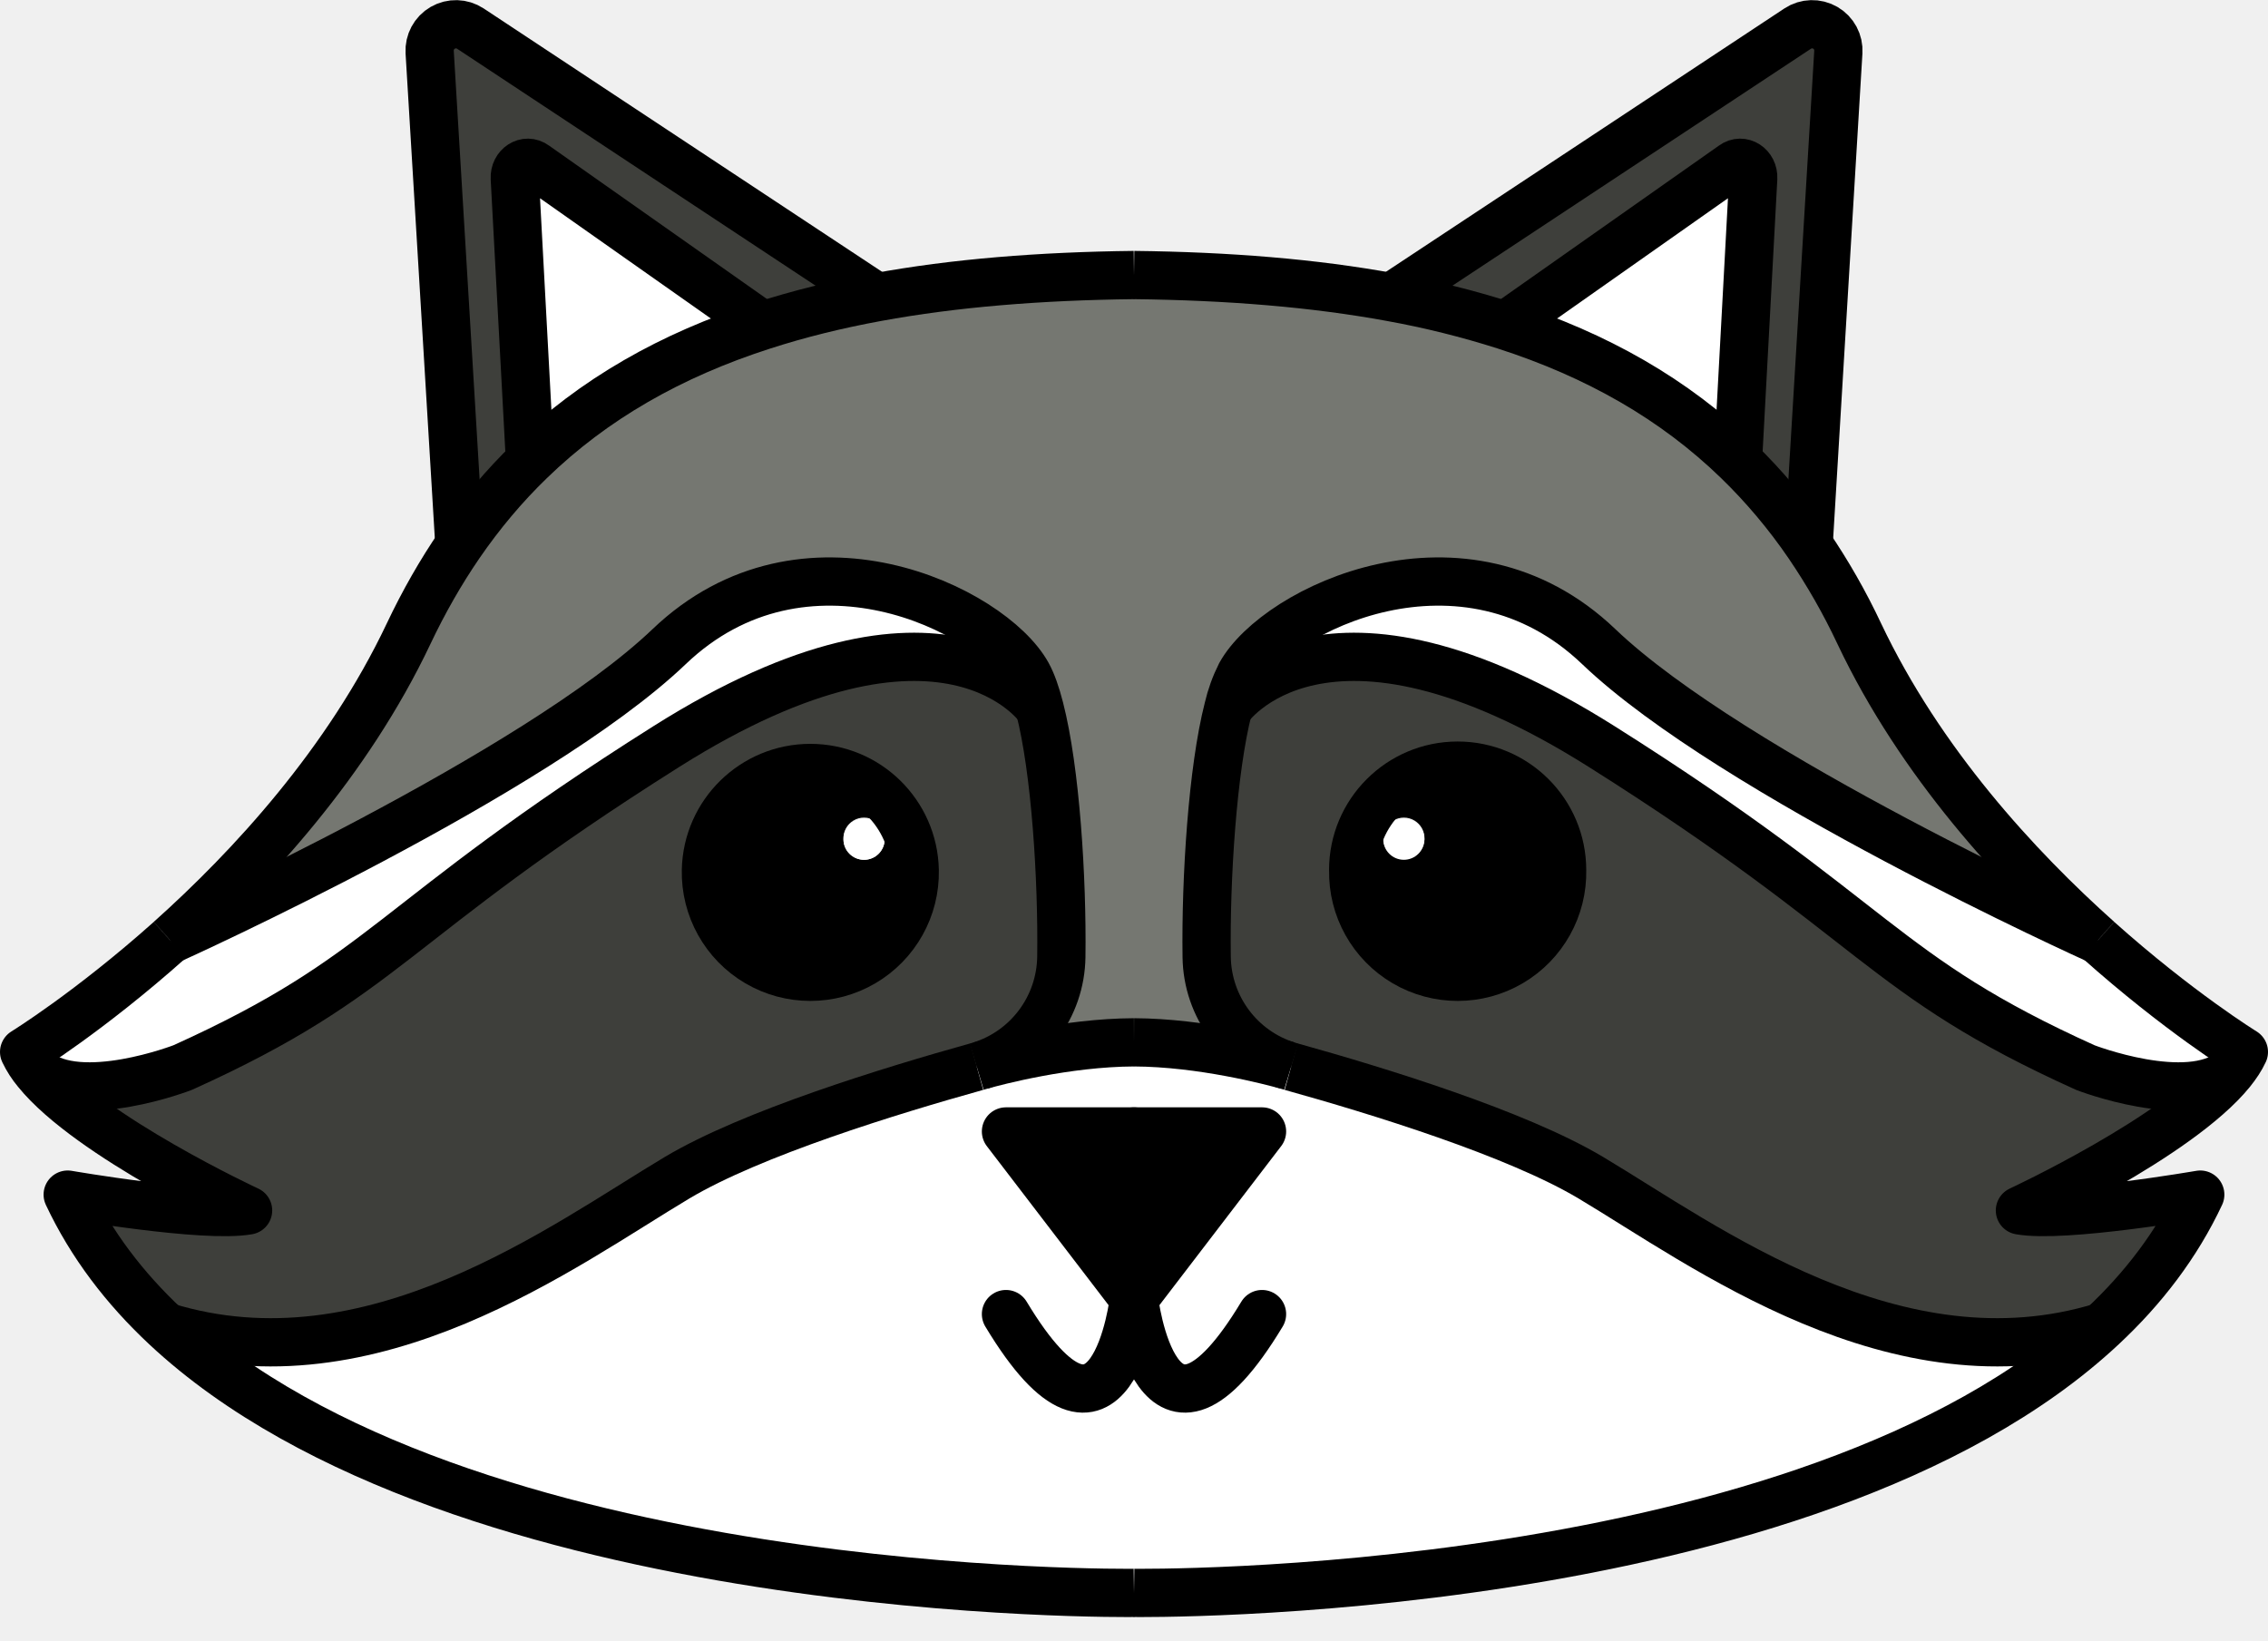
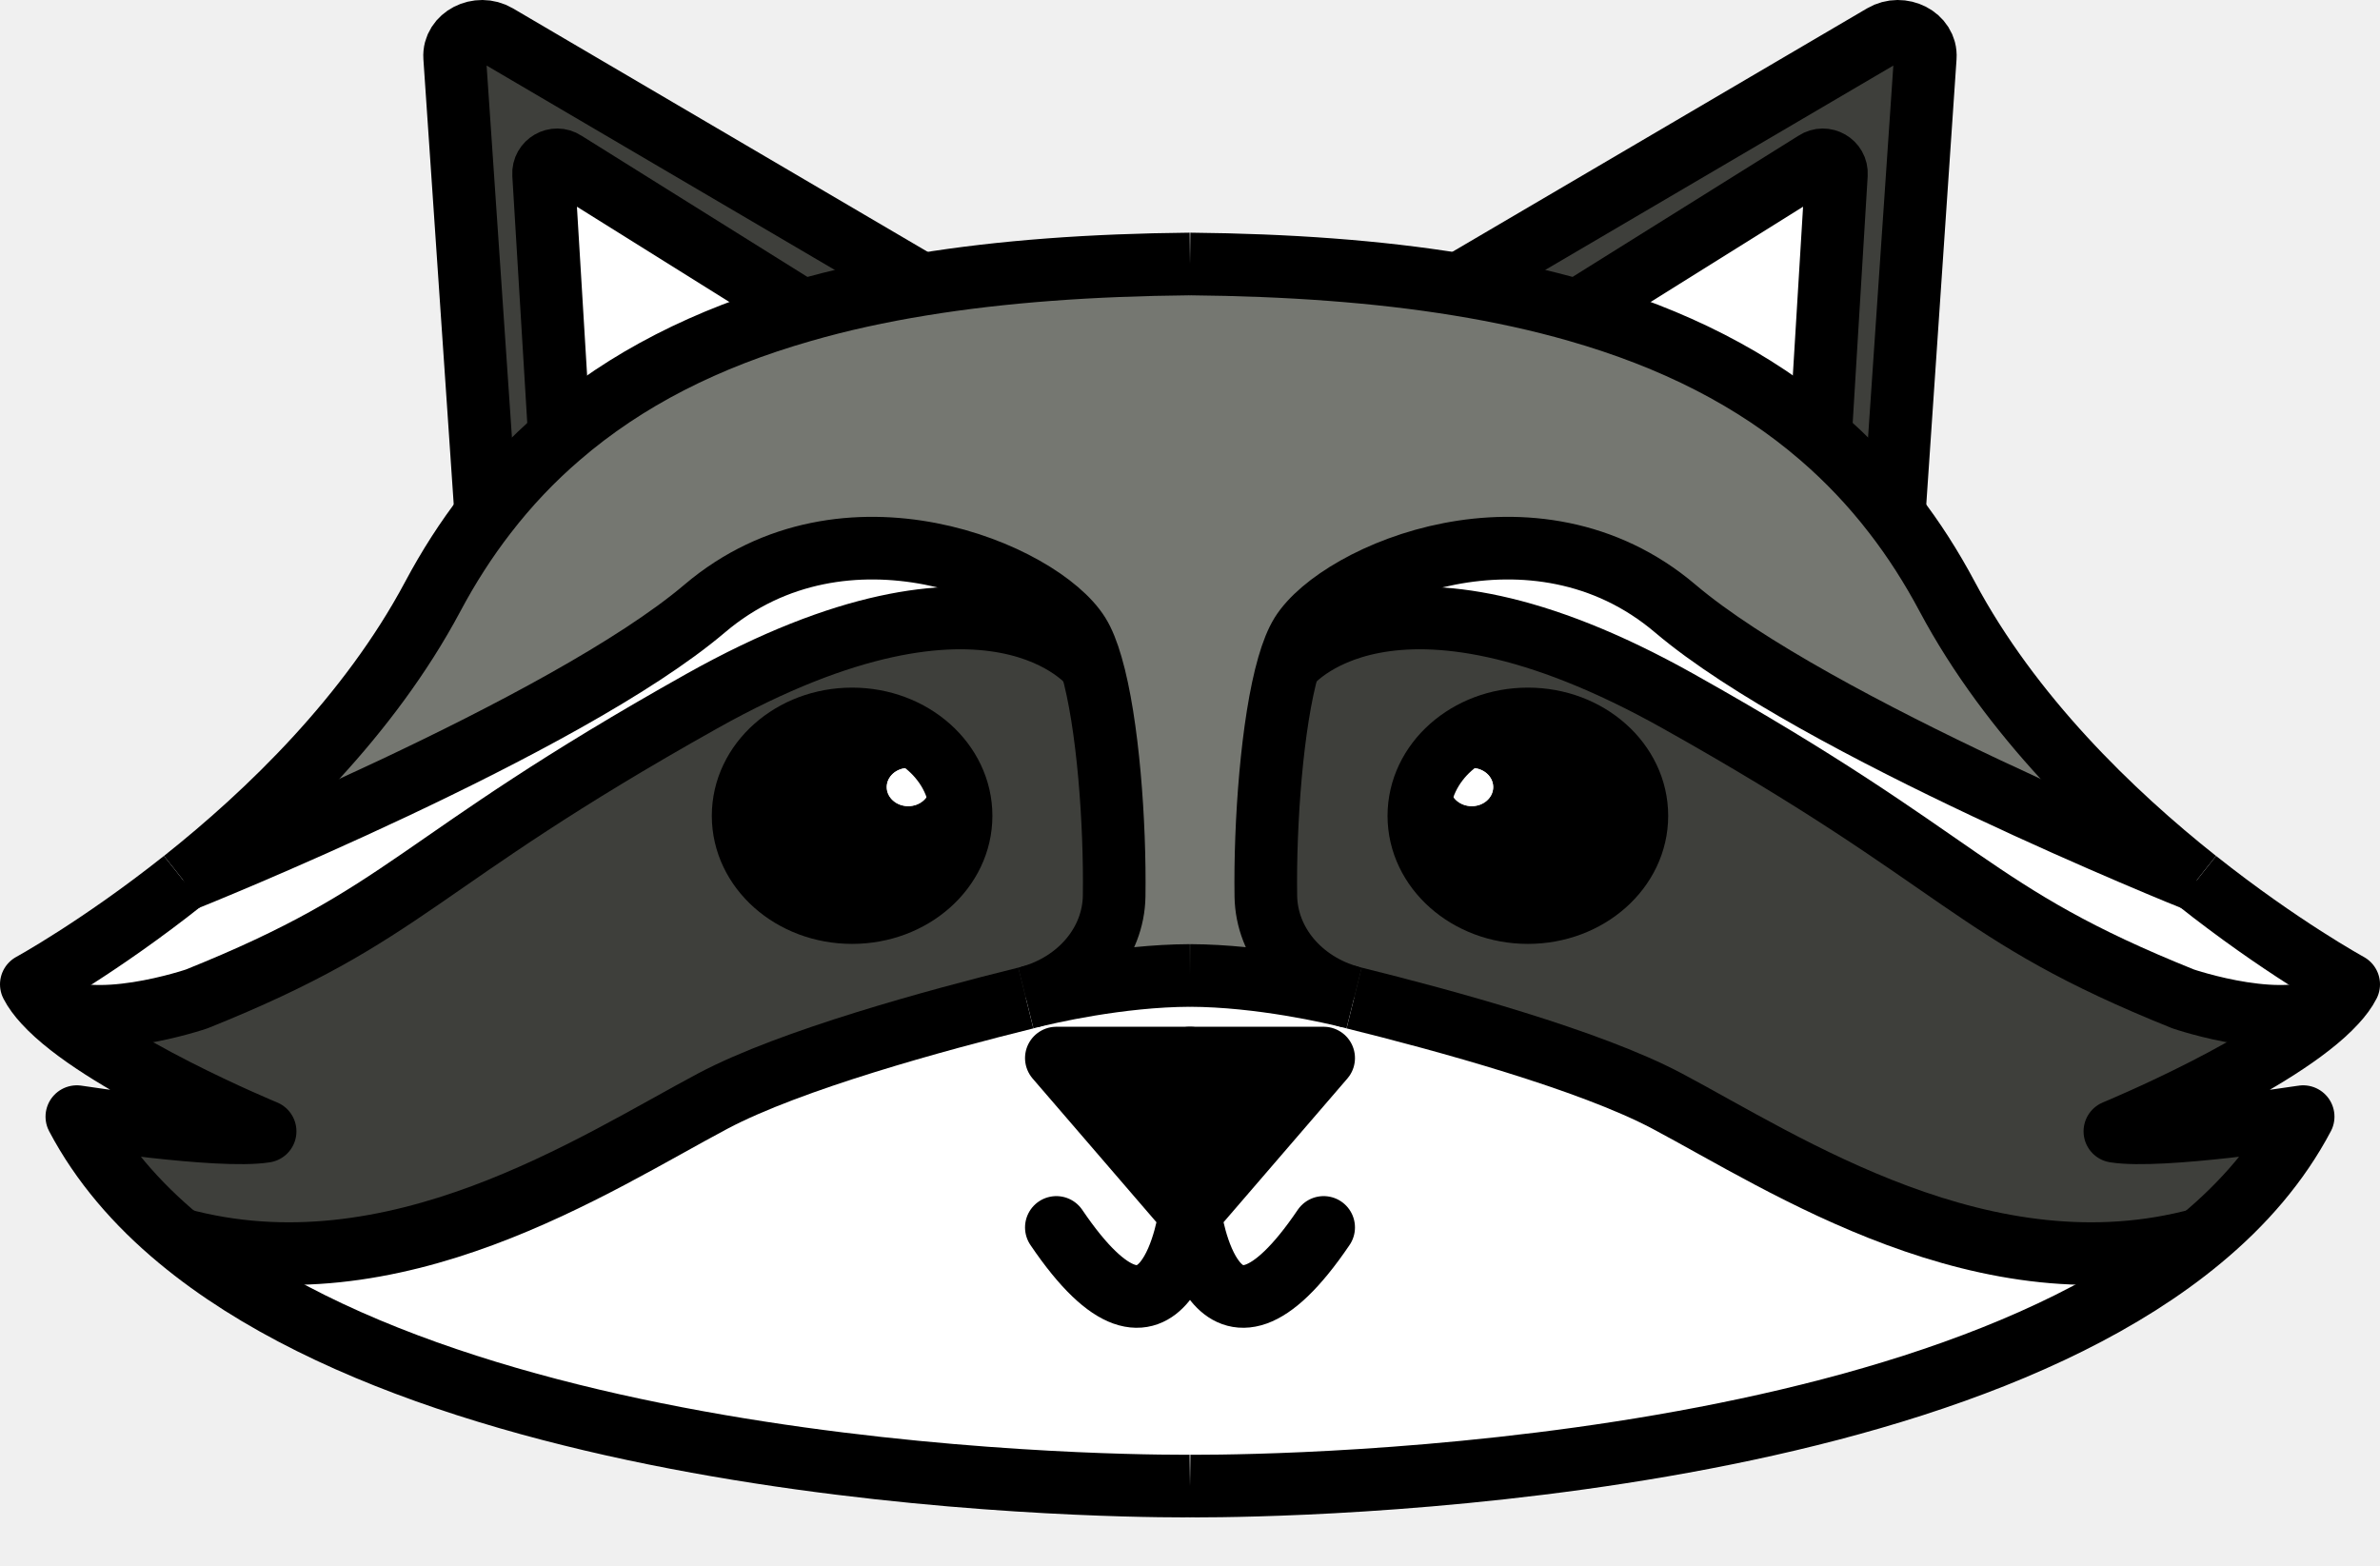
- <svg xmlns="http://www.w3.org/2000/svg" width="47" height="34" fill="none">
-   <path d="M46.5 21.8c-.06.133-.15.269-.262.407-.903.74-3.024-.082-3.024-.082-4.271-1.93-4.23-2.998-10.021-6.652-5.791-3.656-7.738-.795-7.738-.795.074-.29.159-.531.253-.702.75-1.355 4.63-3.245 7.423-.575 2.772 2.649 10.232 6.026 10.35 6.077 1.668 1.491 3.02 2.323 3.02 2.323z" fill="#fff" />
-   <path d="M43.214 22.125s2.12.822 3.024.082c-1.095 1.355-4.38 2.879-4.38 2.879.904.164 3.738-.328 3.738-.328-.486 1.037-1.182 1.945-2.03 2.736-4.271 1.314-8.258-1.69-10.599-3.086-1.543-.92-4.425-1.805-6.21-2.302l-.073-.022a2.393 2.393 0 01-1.678-2.253c-.022-1.62.12-3.876.448-5.153 0 0 1.948-2.86 7.739.795 5.79 3.654 5.75 4.722 10.02 6.652zm-10.843-4.09a2.164 2.164 0 10-4.328-.001 2.164 2.164 0 004.328 0z" fill="#3E3F3B" />
-   <path d="M38.531 13.135c1.263 2.666 3.267 4.84 4.949 6.343-.117-.052-7.578-3.428-10.35-6.077-2.792-2.67-6.672-.78-7.422.575a3.14 3.14 0 00-.254.702c-.328 1.277-.47 3.532-.449 5.153a2.393 2.393 0 001.679 2.253c-.338-.095-1.779-.476-3.184-.482-1.407.006-2.848.387-3.185.482a2.394 2.394 0 001.68-2.253c.02-1.62-.122-3.875-.45-5.153a3.096 3.096 0 00-.254-.702c-.75-1.355-4.63-3.245-7.424-.575-2.77 2.649-10.23 6.026-10.347 6.077 1.68-1.503 3.684-3.677 4.947-6.343.316-.667.667-1.28 1.053-1.844.442-.644.93-1.223 1.464-1.74 1.319-1.28 2.923-2.192 4.823-2.803.742-.24 1.529-.435 2.363-.588 1.604-.295 3.38-.438 5.33-.46 1.95.022 3.725.165 5.33.46.832.153 1.62.348 2.361.587 1.9.612 3.506 1.523 4.825 2.803a11.322 11.322 0 011.463 1.741c.386.564.736 1.177 1.052 1.844z" fill="#757771" />
-   <path d="M23.5 26.915l2.653-3.466h-5.306l2.653 3.466zm9.467-2.507c2.34 1.396 6.328 4.4 10.6 3.086-6.104 5.709-20.067 5.518-20.067 5.518s-13.965.191-20.067-5.518c4.272 1.314 8.258-1.69 10.599-3.086 1.544-.92 4.425-1.805 6.21-2.302l.073-.022c.338-.095 1.778-.476 3.185-.482 1.406.006 2.846.387 3.184.482l.074.022c1.784.497 4.666 1.381 6.21 2.302z" fill="#fff" />
-   <path d="M37.254.592c.374-.247.87.04.842.488l-.617 10.211a11.326 11.326 0 00-1.463-1.74l.316-5.856c.013-.25-.233-.409-.419-.271l-4.722 3.323a18.757 18.757 0 00-2.36-.587L37.253.592z" fill="#3E3F3B" />
-   <path d="M35.913 3.424c.186-.138.432.022.42.271l-.317 5.855c-1.319-1.28-2.924-2.19-4.825-2.803l4.723-3.323z" fill="#fff" />
-   <path d="M30.207 15.87a2.164 2.164 0 110 4.328 2.164 2.164 0 010-4.328zm-.688 1.522a.427.427 0 10-.853 0 .427.427 0 00.853 0z" fill="#000" />
-   <path d="M29.093 16.965a.427.427 0 11-.002.854.427.427 0 01.002-.854z" fill="#fff" />
-   <path d="M26.153 23.449L23.5 26.915l-2.653-3.466h5.306z" fill="#000" />
-   <path d="M21.544 14.678c.33 1.277.472 3.532.45 5.153a2.394 2.394 0 01-1.68 2.253l-.073.022c-1.784.497-4.665 1.381-6.21 2.302-2.34 1.396-6.326 4.4-10.598 3.086-.848-.793-1.543-1.7-2.03-2.736 0 0 2.835.492 3.738.328 0 0-3.284-1.524-4.38-2.879.903.74 3.024-.082 3.024-.082 4.272-1.93 4.231-2.998 10.022-6.652 5.791-3.656 7.737-.795 7.737-.795zm-2.588 3.356a2.164 2.164 0 10-4.328 0 2.164 2.164 0 004.328 0z" fill="#3E3F3B" />
-   <path d="M21.291 13.976c.094.17.178.41.253.702 0 0-1.946-2.86-7.737.795-5.79 3.654-5.75 4.722-10.022 6.652 0 0-2.12.822-3.023.082a1.936 1.936 0 01-.262-.406s1.35-.831 3.019-2.321c.118-.053 7.577-3.43 10.349-6.079 2.793-2.67 6.673-.78 7.423.575z" fill="#fff" />
-   <path d="M16.792 15.87a2.164 2.164 0 110 4.328 2.164 2.164 0 010-4.328zm1.54 1.522a.427.427 0 10-.853 0 .427.427 0 00.854 0z" fill="#000" />
-   <path d="M17.907 16.965a.427.427 0 11-.002.854.427.427 0 01.002-.854z" fill="#fff" />
-   <path d="M9.746.592L18.17 6.16c-.834.153-1.62.348-2.363.588l-4.72-3.324c-.186-.138-.432.022-.42.271l.316 5.855h.001a11.324 11.324 0 00-1.463 1.741L8.903 1.08a.545.545 0 01.843-.488z" fill="#3E3F3B" />
-   <path d="M15.807 6.747c-1.9.612-3.504 1.523-4.823 2.805h-.001l-.315-5.857c-.013-.25.233-.409.419-.271l4.72 3.323z" fill="#fff" />
-   <path d="M3.52 19.478c1.68-1.503 3.684-3.677 4.947-6.343.316-.667.667-1.28 1.053-1.844.442-.644.93-1.223 1.464-1.74 1.319-1.28 2.923-2.192 4.823-2.803.742-.24 1.529-.435 2.363-.588 1.604-.295 3.38-.438 5.33-.46M23.5 33.012s-13.965.191-20.067-5.518c-.848-.793-1.543-1.7-2.03-2.736 0 0 2.835.492 3.738.328 0 0-3.284-1.524-4.38-2.879a1.934 1.934 0 01-.261-.406s1.35-.831 3.019-2.321" stroke="#000" stroke-linejoin="round" />
-   <path d="M20.241 22.106c-1.784.497-4.665 1.381-6.21 2.302-2.34 1.396-6.326 4.4-10.598 3.086M3.52 19.478c.117-.052 7.576-3.428 10.347-6.077 2.793-2.67 6.673-.78 7.424.575.094.17.178.41.253.702.33 1.277.472 3.532.45 5.153a2.394 2.394 0 01-1.68 2.253" stroke="#000" stroke-miterlimit="10" />
-   <path d="M3.519 19.48h0M.762 22.207c.902.74 3.023-.082 3.023-.082 4.272-1.93 4.231-2.998 10.022-6.652 5.791-3.656 7.737-.795 7.737-.795" stroke="#000" stroke-linejoin="round" />
-   <path d="M18.956 18.034a2.164 2.164 0 11-4.327-.001 2.164 2.164 0 014.327.001z" stroke="#000" stroke-linejoin="round" />
-   <path d="M20.241 22.106l.074-.022c.338-.095 1.778-.476 3.185-.482" stroke="#000" stroke-miterlimit="10" />
-   <path d="M23.5 23.449h-2.653l2.653 3.466s-.457 3.968-2.653.319" stroke="#000" stroke-linecap="round" stroke-linejoin="round" />
-   <path d="M9.52 11.291L8.904 1.08a.545.545 0 01.843-.488L18.17 6.16" stroke="#000" stroke-linejoin="round" />
-   <path d="M10.983 9.55l-.315-5.855c-.013-.25.233-.409.419-.271l4.72 3.323M43.48 19.478c-1.682-1.503-3.685-3.677-4.949-6.343a13.405 13.405 0 00-1.052-1.844 11.329 11.329 0 00-1.463-1.74c-1.319-1.28-2.925-2.192-4.825-2.804a18.761 18.761 0 00-2.36-.587c-1.605-.295-3.381-.438-5.331-.46M23.5 33.012s13.962.191 20.066-5.518c.848-.791 1.544-1.699 2.03-2.736 0 0-2.834.492-3.737.328 0 0 3.284-1.524 4.38-2.879.111-.138.2-.274.261-.406 0 0-1.351-.831-3.019-2.321" stroke="#000" stroke-linejoin="round" />
-   <path d="M26.757 22.106c1.785.497 4.667 1.381 6.21 2.302 2.34 1.396 6.328 4.4 10.599 3.086M43.481 19.48h0c-.118-.053-7.579-3.43-10.35-6.079-2.793-2.67-6.673-.78-7.423.575a3.14 3.14 0 00-.254.702c-.328 1.277-.47 3.532-.448 5.153a2.393 2.393 0 001.678 2.253" stroke="#000" stroke-miterlimit="10" />
-   <path d="M46.238 22.207c-.903.74-3.024-.082-3.024-.082-4.271-1.93-4.23-2.998-10.021-6.652-5.791-3.656-7.738-.795-7.738-.795" stroke="#000" stroke-linejoin="round" />
-   <path d="M28.043 18.034a2.165 2.165 0 104.329-.003 2.165 2.165 0 00-4.33.003z" stroke="#000" stroke-linejoin="round" />
-   <path d="M26.757 22.106l-.073-.022c-.338-.095-1.779-.476-3.184-.482" stroke="#000" stroke-miterlimit="10" />
-   <path d="M23.5 23.449h2.653L23.5 26.915s.457 3.968 2.653.319" stroke="#000" stroke-linecap="round" stroke-linejoin="round" />
-   <path d="M37.48 11.291l.616-10.211a.544.544 0 00-.842-.488L28.83 6.16" stroke="#000" stroke-linejoin="round" />
-   <path d="M36.016 9.55l.316-5.855c.013-.25-.233-.409-.419-.271l-4.722 3.323" stroke="#000" stroke-linejoin="round" />
+ <svg xmlns="http://www.w3.org/2000/svg" width="38" height="25" viewBox="0 0 38 25" fill="none">
+   <path d="M37.5 15.717C37.451 15.812 37.38 15.908 37.289 16.007C36.562 16.535 34.856 15.949 34.856 15.949C31.421 14.569 31.454 13.807 26.796 11.196C22.138 8.584 20.572 10.628 20.572 10.628C20.632 10.42 20.7 10.249 20.776 10.126C21.379 9.158 24.5 7.809 26.747 9.716C28.976 11.608 34.977 14.021 35.071 14.057H35.072C36.413 15.123 37.5 15.717 37.5 15.717Z" fill="white" />
+   <path d="M34.857 15.949C34.857 15.949 36.563 16.535 37.289 16.007C36.408 16.975 33.767 18.064 33.767 18.064C34.494 18.181 36.773 17.829 36.773 17.829C36.382 18.57 35.822 19.219 35.14 19.784C31.705 20.723 28.497 18.577 26.615 17.579C25.374 16.922 23.055 16.29 21.62 15.935C21.62 15.935 21.6 15.93 21.561 15.919C20.768 15.7 20.223 15.051 20.211 14.309C20.194 13.152 20.308 11.541 20.572 10.628C20.572 10.628 22.138 8.584 26.796 11.196C31.454 13.807 31.421 14.569 34.857 15.949ZM26.136 13.026C26.136 12.172 25.356 11.479 24.395 11.479C23.433 11.479 22.654 12.172 22.654 13.026C22.654 13.88 23.434 14.571 24.395 14.571C25.355 14.571 26.136 13.879 26.136 13.026Z" fill="#3E3F3B" />
+   <path d="M31.09 9.526C32.106 11.431 33.718 12.984 35.071 14.058C34.977 14.021 28.976 11.608 26.747 9.716C24.5 7.809 21.379 9.159 20.776 10.127C20.7 10.249 20.632 10.42 20.572 10.628C20.308 11.541 20.194 13.152 20.211 14.309C20.223 15.052 20.768 15.7 21.561 15.919C21.289 15.851 20.131 15.579 19 15.575C17.869 15.579 16.71 15.851 16.438 15.919C17.231 15.7 17.777 15.052 17.789 14.309C17.806 13.152 17.692 11.541 17.427 10.628C17.367 10.419 17.299 10.248 17.223 10.127C16.62 9.159 13.499 7.809 11.252 9.716C9.023 11.608 3.023 14.021 2.929 14.058C4.281 12.984 5.893 11.431 6.909 9.526C7.163 9.049 7.445 8.611 7.756 8.209C8.111 7.748 8.503 7.335 8.933 6.966C9.994 6.05 11.284 5.4 12.813 4.963C13.409 4.791 14.042 4.652 14.713 4.543C16.003 4.332 17.432 4.23 19 4.215C20.568 4.23 21.997 4.332 23.287 4.543C23.957 4.652 24.59 4.791 25.186 4.962C26.715 5.4 28.006 6.05 29.067 6.965C29.497 7.335 29.889 7.748 30.244 8.209C30.555 8.611 30.836 9.049 31.09 9.526Z" fill="#757771" />
+   <path d="M19 19.37L21.134 16.894H16.866L19 19.37ZM26.615 17.579C28.497 18.576 31.705 20.723 35.14 19.784C30.23 23.863 19 23.727 19 23.727C19 23.727 7.767 23.863 2.859 19.784C6.295 20.723 9.502 18.576 11.384 17.579C12.626 16.922 14.944 16.29 16.379 15.935C16.379 15.935 16.399 15.93 16.438 15.919C16.71 15.851 17.868 15.579 19 15.575C20.131 15.579 21.289 15.851 21.561 15.919C21.6 15.93 21.62 15.935 21.62 15.935C23.055 16.29 25.374 16.922 26.615 17.579Z" fill="white" />
+   <path d="M30.063 0.565C30.363 0.388 30.762 0.594 30.74 0.913L30.244 8.209C29.889 7.748 29.497 7.335 29.067 6.965L29.321 2.782C29.332 2.604 29.134 2.49 28.985 2.588L25.186 4.962C24.59 4.791 23.957 4.652 23.287 4.543L30.063 0.565Z" fill="#3E3F3B" />
+   <path d="M28.985 2.588C29.134 2.49 29.332 2.604 29.321 2.782L29.067 6.965C28.006 6.05 26.715 5.4 25.186 4.962L28.985 2.588Z" fill="white" />
+   <path d="M24.395 11.479C25.356 11.479 26.135 12.172 26.135 13.026C26.135 13.88 25.356 14.571 24.395 14.571C23.433 14.571 22.654 13.879 22.654 13.026C22.654 12.172 23.434 11.479 24.395 11.479ZM23.841 12.567C23.841 12.399 23.688 12.262 23.499 12.262C23.31 12.262 23.155 12.399 23.155 12.567C23.155 12.735 23.309 12.871 23.499 12.871C23.689 12.871 23.841 12.735 23.841 12.567Z" fill="black" />
+   <path d="M23.499 12.262C23.688 12.262 23.841 12.399 23.841 12.567C23.841 12.735 23.688 12.872 23.499 12.872C23.31 12.872 23.155 12.735 23.155 12.567C23.155 12.399 23.309 12.262 23.499 12.262Z" fill="white" />
+   <path d="M21.134 16.894L19 19.371L16.866 16.894H19H21.134Z" fill="black" />
+   <path d="M17.427 10.628C17.692 11.541 17.806 13.152 17.789 14.309C17.777 15.051 17.231 15.7 16.438 15.919C16.399 15.93 16.379 15.935 16.379 15.935C14.944 16.29 12.626 16.922 11.384 17.579C9.501 18.577 6.295 20.723 2.859 19.784C2.177 19.218 1.618 18.57 1.227 17.829C1.227 17.829 3.506 18.181 4.233 18.064C4.233 18.064 1.592 16.975 0.71 16.007C1.436 16.535 3.142 15.949 3.142 15.949C6.579 14.569 6.546 13.807 11.204 11.196C15.861 8.584 17.427 10.628 17.427 10.628ZM15.345 13.026C15.345 12.172 14.566 11.479 13.604 11.479C12.643 11.479 11.864 12.172 11.864 13.026C11.864 13.88 12.644 14.571 13.604 14.571C14.565 14.571 15.345 13.879 15.345 13.026Z" fill="#3E3F3B" />
+   <path d="M17.223 10.126C17.299 10.248 17.367 10.419 17.427 10.628C17.427 10.628 15.862 8.584 11.204 11.196C6.546 13.807 6.579 14.569 3.142 15.949C3.142 15.949 1.436 16.535 0.711 16.007C0.62 15.908 0.549 15.812 0.5 15.717C0.5 15.717 1.586 15.123 2.928 14.058H2.929C3.023 14.021 9.023 11.608 11.252 9.716C13.499 7.809 16.62 9.158 17.223 10.126Z" fill="white" />
+   <path d="M13.605 11.479C14.566 11.479 15.345 12.172 15.345 13.026C15.345 13.88 14.566 14.571 13.605 14.571C12.643 14.571 11.865 13.879 11.865 13.026C11.865 12.172 12.644 11.479 13.605 11.479ZM14.844 12.567C14.844 12.399 14.691 12.262 14.501 12.262C14.312 12.262 14.158 12.399 14.158 12.567C14.158 12.735 14.312 12.871 14.501 12.871C14.691 12.871 14.844 12.735 14.844 12.567Z" fill="black" />
+   <path d="M14.501 12.262C14.69 12.262 14.844 12.399 14.844 12.567C14.844 12.735 14.69 12.872 14.501 12.872C14.312 12.872 14.158 12.735 14.158 12.567C14.158 12.399 14.312 12.262 14.501 12.262Z" fill="white" />
+   <path d="M7.937 0.565L14.713 4.543C14.042 4.652 13.409 4.791 12.813 4.963L9.015 2.588C8.866 2.49 8.668 2.604 8.679 2.782L8.932 6.965H8.933C8.503 7.335 8.111 7.748 7.756 8.209L7.259 0.913C7.238 0.594 7.636 0.388 7.937 0.565Z" fill="#3E3F3B" />
+   <path d="M12.813 4.962C11.284 5.4 9.994 6.05 8.933 6.966H8.932L8.679 2.782C8.668 2.604 8.866 2.49 9.015 2.588L12.813 4.962Z" fill="white" />
+   <path d="M2.929 14.058C4.281 12.984 5.893 11.431 6.909 9.526C7.163 9.049 7.445 8.611 7.756 8.209C8.111 7.748 8.503 7.335 8.933 6.966C9.994 6.05 11.284 5.4 12.813 4.963C13.409 4.791 14.042 4.652 14.713 4.543C16.003 4.332 17.432 4.23 19 4.215" stroke="black" stroke-linejoin="round" />
+   <path d="M19 23.727C19 23.727 7.767 23.863 2.859 19.784C2.177 19.218 1.618 18.57 1.227 17.829C1.227 17.829 3.506 18.181 4.233 18.064C4.233 18.064 1.592 16.975 0.711 16.007C0.62 15.908 0.549 15.812 0.5 15.717C0.5 15.717 1.586 15.123 2.928 14.058" stroke="black" stroke-linejoin="round" />
+   <path d="M16.379 15.935C14.944 16.29 12.626 16.922 11.384 17.579C9.502 18.577 6.295 20.723 2.859 19.784" stroke="black" stroke-miterlimit="10" />
+   <path d="M2.929 14.057C3.023 14.021 9.023 11.608 11.252 9.716C13.499 7.809 16.62 9.158 17.223 10.126C17.299 10.248 17.367 10.419 17.427 10.628C17.692 11.541 17.806 13.152 17.789 14.309C17.777 15.051 17.231 15.7 16.438 15.919" stroke="black" stroke-miterlimit="10" />
+   <path d="M2.928 14.058H2.93" stroke="black" stroke-linejoin="round" />
+   <path d="M0.71 16.007C1.436 16.535 3.142 15.949 3.142 15.949C6.579 14.569 6.546 13.807 11.204 11.196C15.861 8.584 17.427 10.628 17.427 10.628" stroke="black" stroke-linejoin="round" />
+   <path d="M15.345 13.026C15.345 13.879 14.566 14.571 13.605 14.571C12.643 14.571 11.865 13.879 11.865 13.026C11.865 12.172 12.644 11.479 13.605 11.479C14.565 11.479 15.345 12.172 15.345 13.026Z" stroke="black" stroke-linejoin="round" />
+   <path d="M16.379 15.935C16.379 15.935 16.399 15.93 16.438 15.919C16.71 15.851 17.869 15.579 19 15.575" stroke="black" stroke-miterlimit="10" />
+   <path d="M19 16.894H16.866L19 19.371C19 19.371 18.632 22.205 16.866 19.598" stroke="black" stroke-linecap="round" stroke-linejoin="round" />
+   <path d="M7.756 8.209L7.259 0.913C7.238 0.594 7.636 0.388 7.937 0.565L14.713 4.543" stroke="black" stroke-linejoin="round" />
+   <path d="M8.932 6.965L8.679 2.782C8.668 2.604 8.866 2.49 9.015 2.588L12.813 4.962" stroke="black" stroke-linejoin="round" />
+   <path d="M35.071 14.058C33.718 12.984 32.106 11.431 31.09 9.526C30.836 9.049 30.555 8.611 30.244 8.209C29.889 7.748 29.497 7.335 29.067 6.965C28.006 6.05 26.715 5.4 25.186 4.962C24.591 4.791 23.957 4.652 23.287 4.543C21.997 4.332 20.568 4.23 19 4.215" stroke="black" stroke-linejoin="round" />
+   <path d="M19 23.727C19 23.727 30.231 23.863 35.14 19.784C35.822 19.219 36.382 18.57 36.773 17.829C36.773 17.829 34.494 18.181 33.767 18.064C33.767 18.064 36.408 16.975 37.289 16.007C37.38 15.908 37.452 15.812 37.5 15.717C37.5 15.717 36.413 15.123 35.072 14.058" stroke="black" stroke-linejoin="round" />
+   <path d="M21.62 15.935C23.055 16.29 25.374 16.922 26.615 17.579C28.497 18.577 31.705 20.723 35.14 19.784" stroke="black" stroke-miterlimit="10" />
+   <path d="M35.072 14.058H35.071C34.977 14.021 28.976 11.608 26.747 9.716C24.5 7.809 21.38 9.158 20.776 10.126C20.7 10.249 20.632 10.42 20.572 10.628C20.308 11.541 20.194 13.152 20.211 14.309C20.223 15.051 20.768 15.7 21.561 15.919" stroke="black" stroke-miterlimit="10" />
+   <path d="M37.289 16.007C36.562 16.535 34.856 15.949 34.856 15.949C31.421 14.569 31.454 13.807 26.796 11.196C22.138 8.584 20.572 10.628 20.572 10.628" stroke="black" stroke-linejoin="round" />
+   <path d="M22.654 13.026C22.654 13.879 23.434 14.571 24.395 14.571C25.355 14.571 26.135 13.879 26.135 13.026C26.135 12.172 25.356 11.479 24.395 11.479C23.433 11.479 22.654 12.172 22.654 13.026Z" stroke="black" stroke-linejoin="round" />
+   <path d="M21.62 15.935C21.62 15.935 21.6 15.93 21.561 15.919C21.289 15.851 20.131 15.579 19 15.575" stroke="black" stroke-miterlimit="10" />
+   <path d="M19 16.894H21.134L19 19.371C19 19.371 19.368 22.205 21.134 19.598" stroke="black" stroke-linecap="round" stroke-linejoin="round" />
+   <path d="M30.244 8.209L30.74 0.913C30.762 0.594 30.363 0.388 30.063 0.565L23.287 4.543" stroke="black" stroke-linejoin="round" />
+   <path d="M29.067 6.965L29.321 2.782C29.332 2.604 29.134 2.49 28.985 2.588L25.186 4.962" stroke="black" stroke-linejoin="round" />
</svg>
